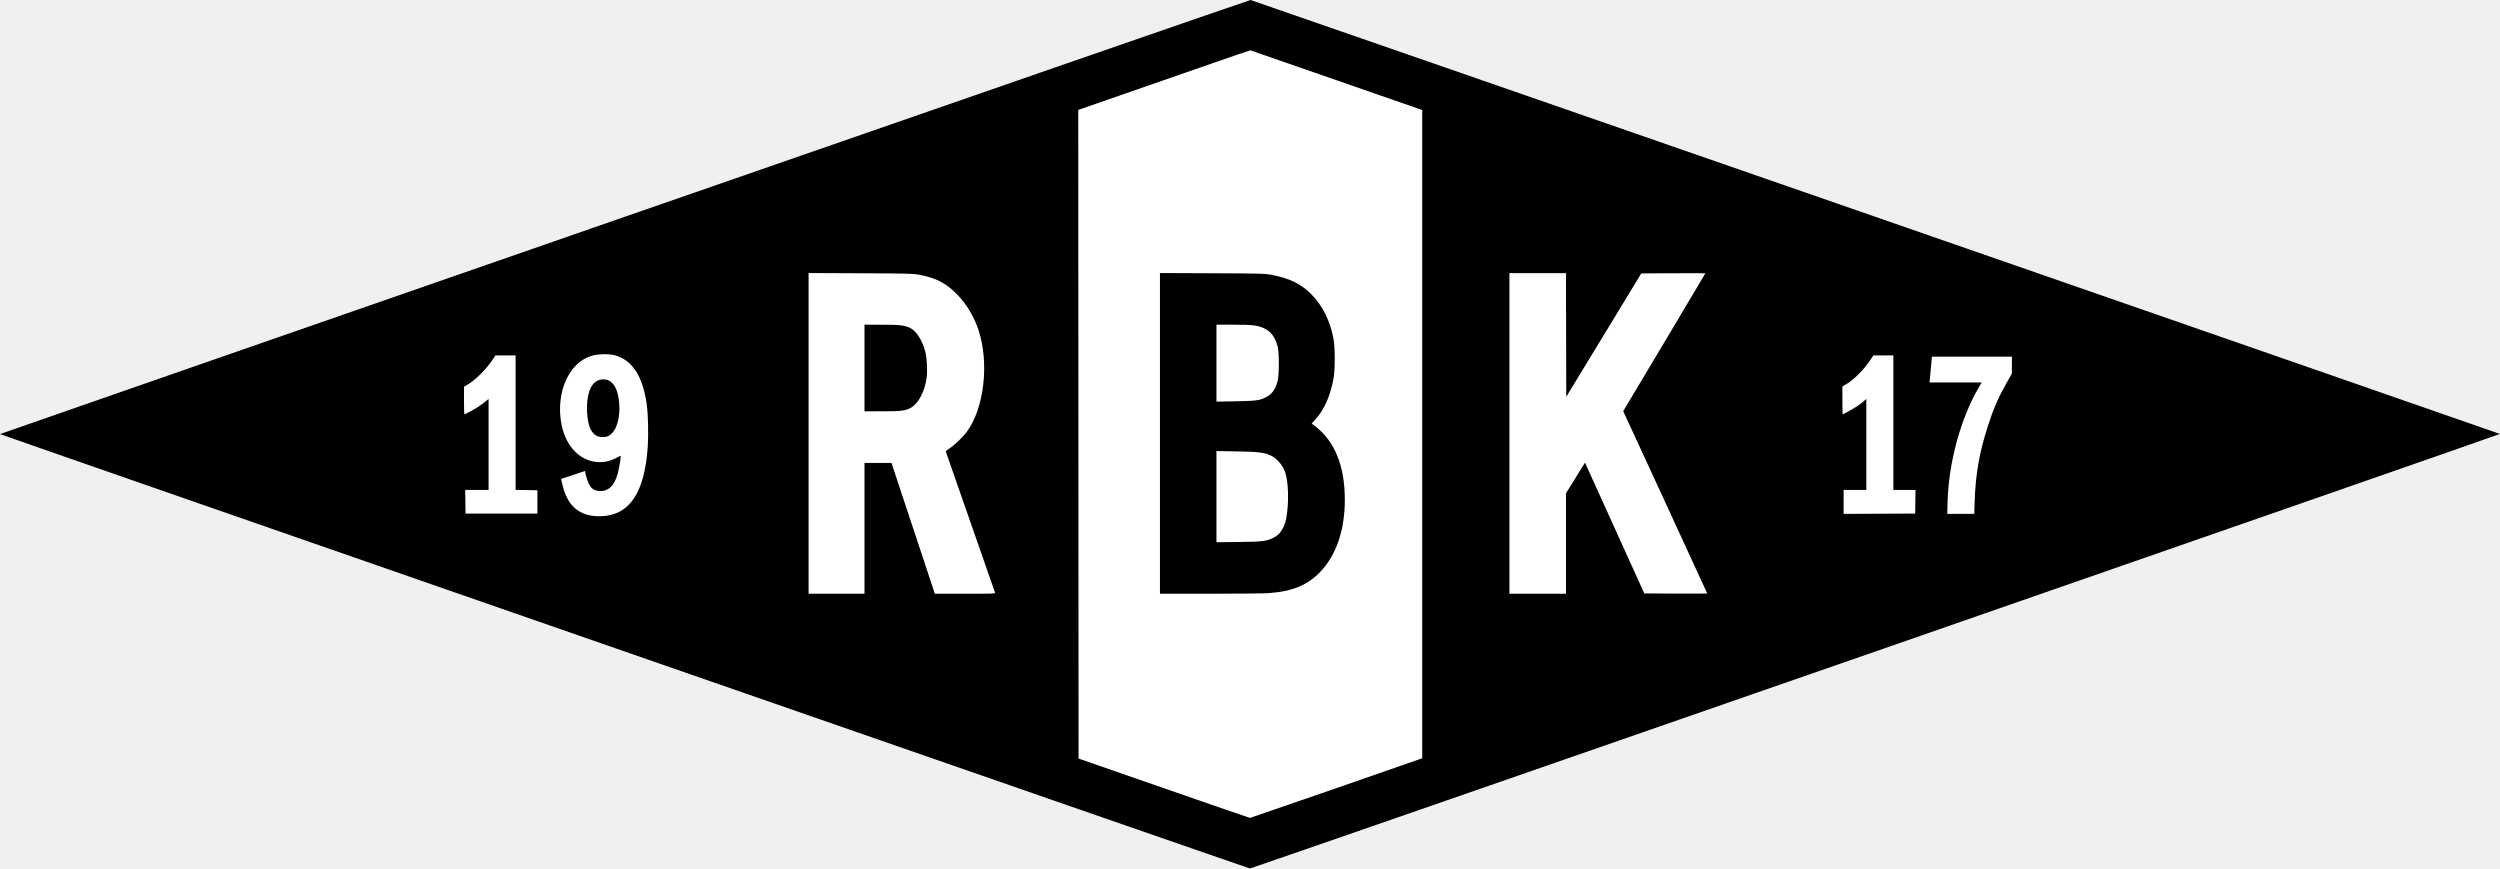
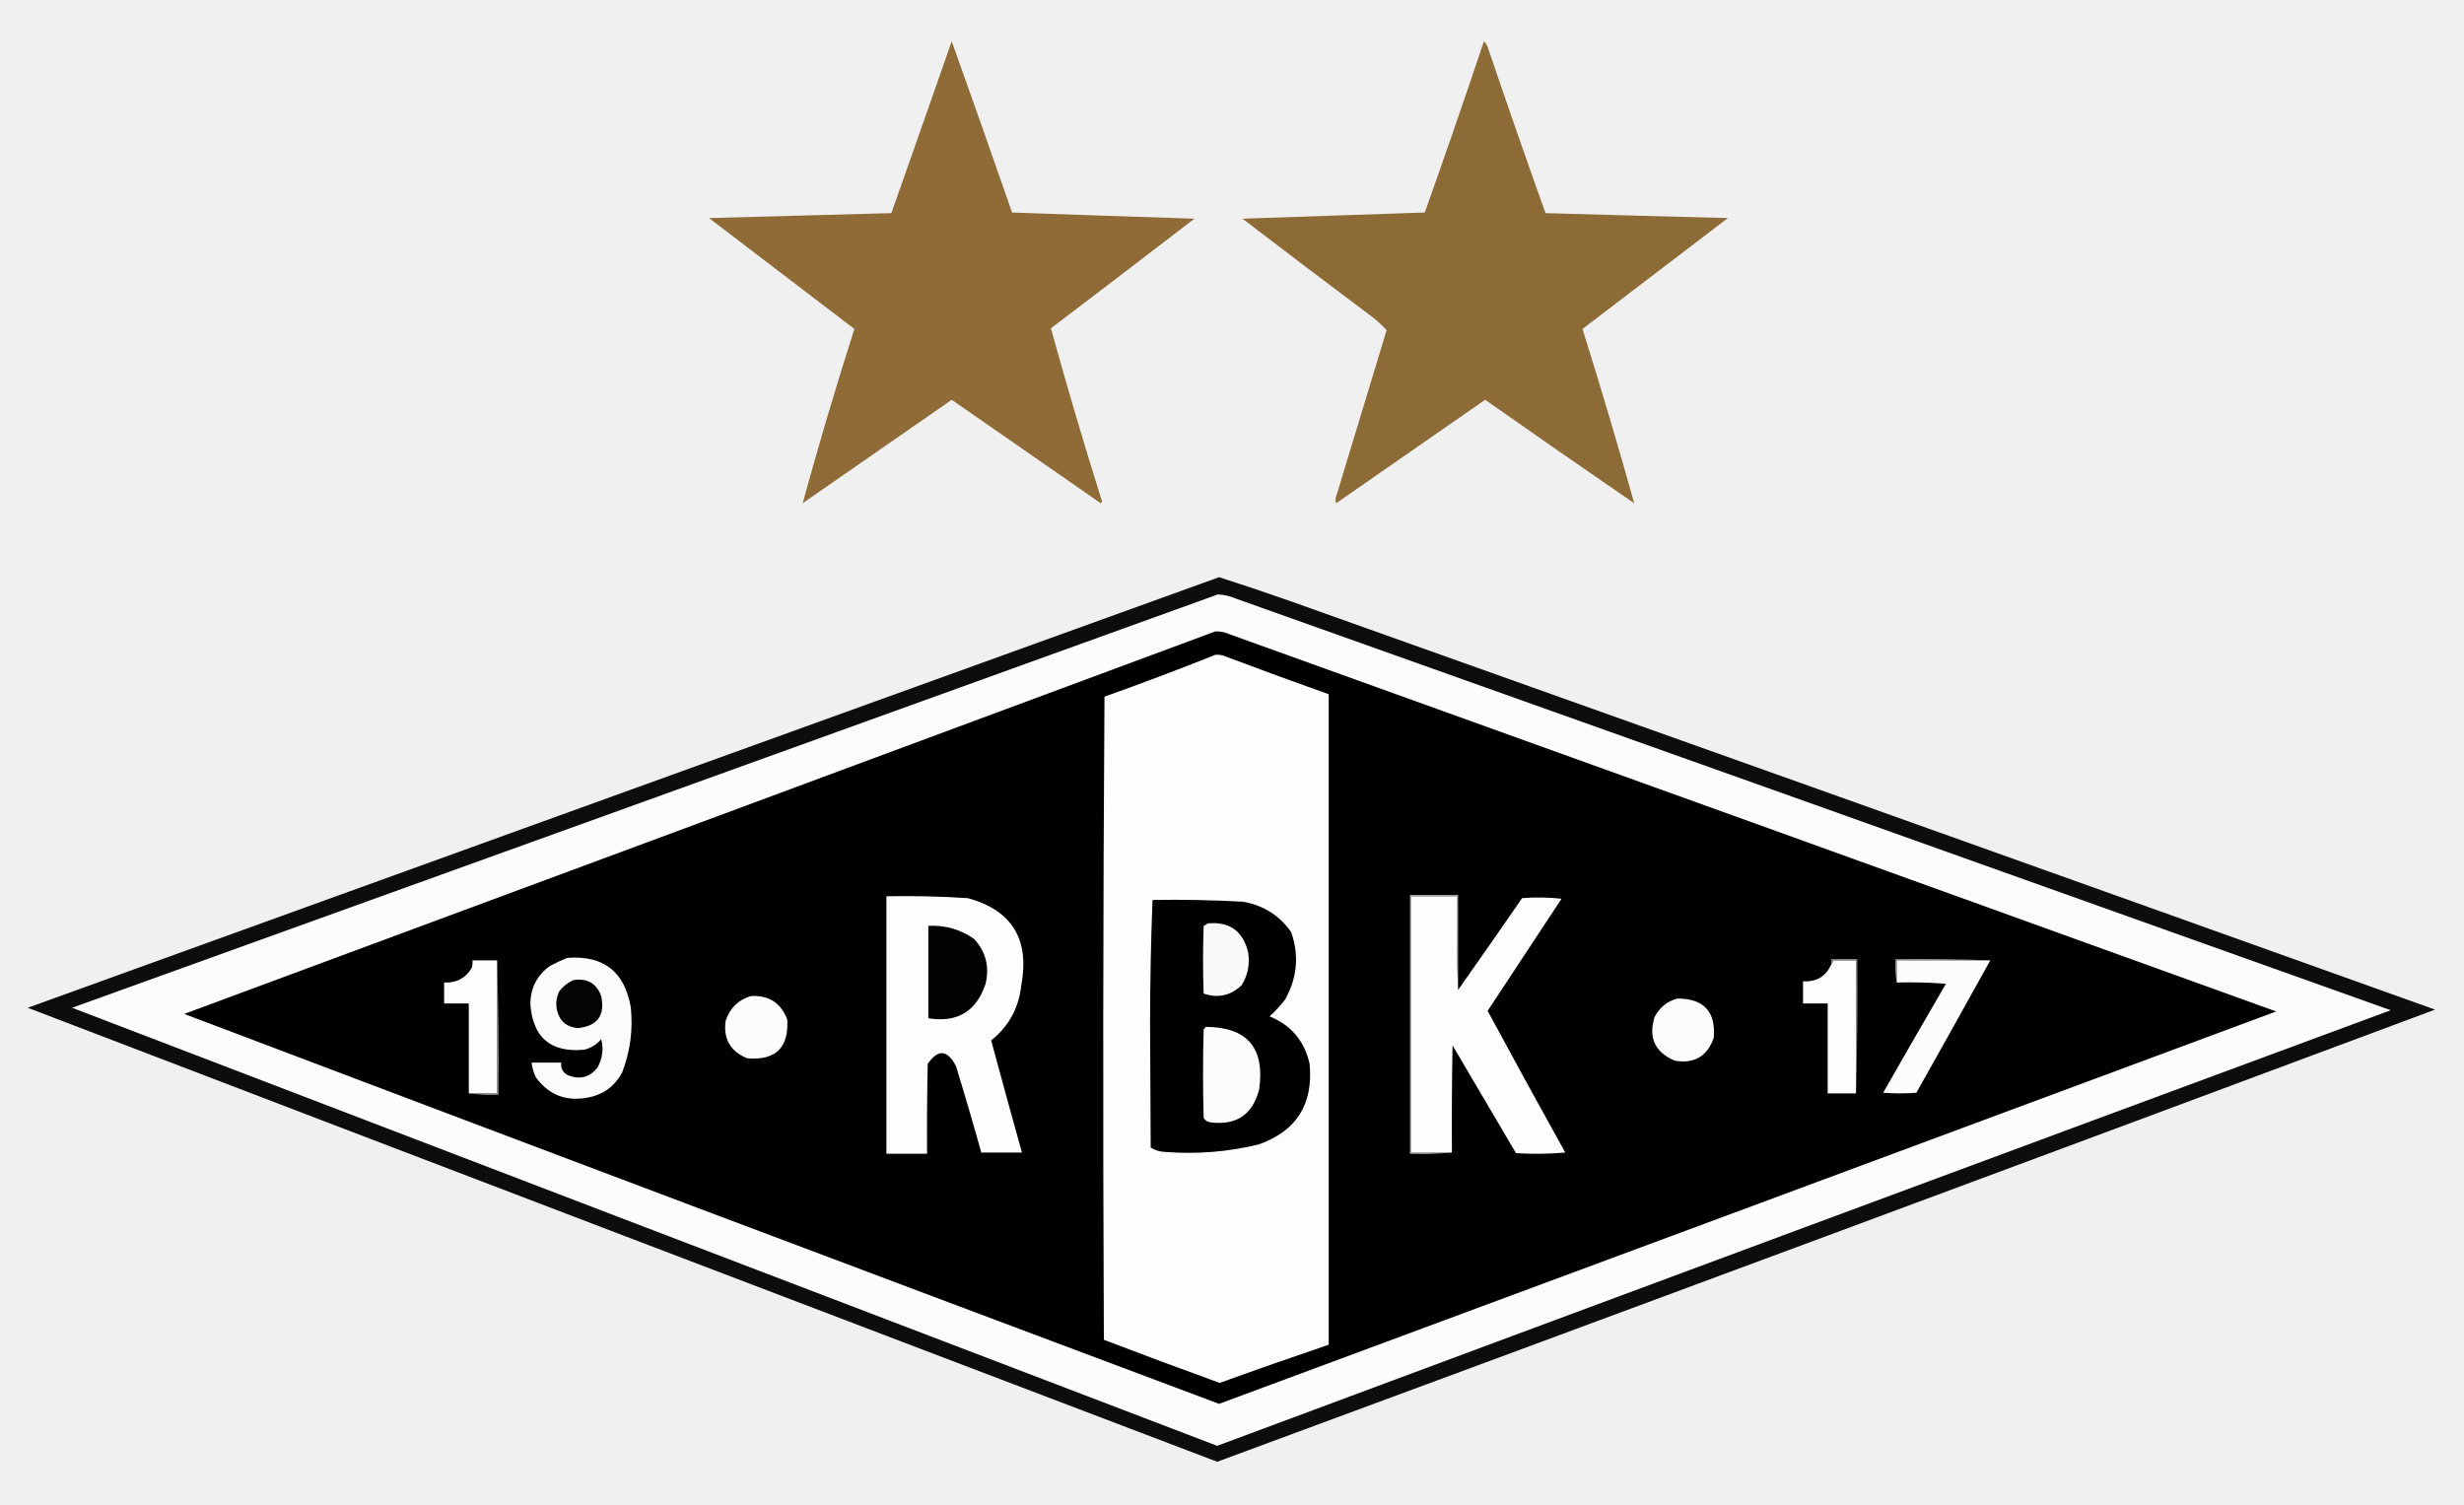
- <svg xmlns="http://www.w3.org/2000/svg" xml:space="preserve" viewBox="205.65 71.32 4070.08 1413.93" version="1.1" id="svg1">
-   <defs id="defs1" data-source="https://football-logos.cc" />
-   <path d="M 783.778,2970.24 C 781.817,2968.22 8531.2,274.913 8539.57,274.714 c 9.66,-0.238 7760.43,2694.136 7756.53,2696.356 -6.9,3.94 -7744.27,2691.15 -7752.83,2692.58" style="fill:#ffffff;fill-opacity:1;fill-rule:evenodd;stroke:none" transform="matrix(0.26238,0,0,-0.26238,0,1557.333)" id="path2" data-source="https://football-logos.cc" />
-   <path d="M 4660.76,4318.65 C 2529.56,3578.2 784.931,2971.41 783.778,2970.24 781.817,2968.22 8531.2,274.913 8539.57,274.714 c 9.66,-0.238 7760.43,2694.136 7756.53,2696.356 -6.9,3.94 -7744.27,2691.15 -7752.83,2692.58 -4.19,0.71 -1751.32,-604.53 -3882.51,-1345 m 3640.49,950.53 a 828459,828459 0 0 0 -532.63,-185.21 l -294.42,-102.25 0.95,-2012.41 0.95,-2012.433 529.77,-184.136 c 291.39,-101.274 531.54,-184.174 533.67,-184.229 3.39,-0.101 989.35,341.209 1047.07,362.451 l 21.92,8.08 V 4980.94 l -532.03,184.85 c -292.62,101.66 -533.17,185.17 -534.54,185.59 -1.37,0.42 -109.7,-36.59 -240.71,-82.2 M 5801.03,2974.51 v -994.97 h 346.83 v 811.81 h 167.44 l 134.49,-405.87 134.47,-405.84 188.12,-0.06 c 177.6,-0.04 187.97,0.33 185.54,6.63 -1.41,3.67 -70.43,201.32 -153.34,439.25 -82.94,237.91 -151.42,434.29 -152.2,436.4 -0.77,2.08 9.15,10.6 22.06,18.9 30.25,19.47 81.86,68.38 106.16,100.64 109.83,145.66 142.84,429.86 73.96,636.58 -27.85,83.64 -74.94,161.01 -135,221.81 -66.86,67.72 -127.26,98.8 -230.59,118.63 -40.15,7.7 -55.4,8.1 -364.93,9.55 l -323.01,1.49 z m 2180.07,-0.02 V 1979.54 H 8295 c 176.53,0 335.38,1.69 363.02,3.85 147.79,11.57 238.41,49.17 317.72,131.79 99.27,103.4 152.45,259.09 152.54,446.68 0.11,209.32 -61.73,362.96 -183.95,457.05 l -21.99,16.94 23.9,25.9 c 53.51,58.03 92.18,145.6 111.99,253.65 9.89,53.93 9.93,189.69 0.06,243.93 -20.34,111.88 -67.67,207.51 -137.7,278.34 -65.35,66.1 -138.48,100.92 -257.26,122.46 -31.98,5.82 -73.89,6.73 -359.22,7.94 l -323.01,1.37 z m 2168.6,-0.2 v -994.75 h 350.7 v 623.19 l 59,95.08 59,95.09 15.6,-34.13 c 8.5,-18.75 91.3,-201.34 184,-405.72 l 168.4,-371.61 195.3,-0.99 c 107.4,-0.54 195.3,-0.26 195.3,0.64 0,0.89 -117.3,255.75 -260.7,566.37 l -260.6,564.73 52.5,88.26 c 28.9,48.55 143.6,240.73 254.9,427.06 111.4,186.34 202.4,339.43 202.4,340.2 0,0.76 -89.5,0.96 -198.9,0.42 l -198.9,-0.99 -232.7,-382.74 -232.7,-382.74 -2,767.38 h -350.6 z m -4001.84,405.9 V 3111.5 l 109.57,0.06 c 118.28,0.05 140.25,2.64 175.88,20.68 46.75,23.7 87.44,99.08 99.77,184.81 6.34,43.99 2.5,122.4 -8,164.14 -17.69,70.34 -57.21,131.4 -96.21,148.65 -36.11,15.98 -63.25,18.92 -175.25,18.99 l -105.76,0.06 z m 2183.88,30.02 v -238.67 l 117.2,2.09 c 129.88,2.3 153.4,5.52 192.17,26.18 36.47,19.44 57.87,50.08 70.69,101.26 9.29,37.06 9.27,174.65 -0.04,211.8 -14.15,56.52 -41.62,93.58 -84.11,113.45 -40.51,18.98 -70.73,22.57 -189.51,22.57 h -106.4 z m -3867.64,48.04 c -79.45,-20.8 -140.94,-81.15 -176.68,-173.34 -47.22,-121.82 -35.17,-280.35 28.83,-379.16 66.74,-103.05 184.73,-138.32 286.9,-85.76 l 31.62,16.28 v -10.07 c 0,-13.14 -9.64,-67.67 -17.19,-97.32 -19.87,-78.07 -59.29,-116.33 -115.21,-111.84 -33.45,2.68 -50.24,14.37 -65.35,45.52 -6.39,13.18 -14.35,36.24 -17.69,51.23 l -6.05,27.28 -73.95,-24.7 -73.94,-24.67 2.29,-12.11 c 1.27,-6.67 6.37,-26.7 11.37,-44.51 34.5,-123.09 114.45,-180.83 241.22,-174.22 171.45,8.93 262.61,146.91 282.48,427.68 5.52,77.89 2.72,202.95 -5.96,264.88 -24.91,178.1 -90.93,278.41 -201.88,306.73 -32.14,8.2 -95.78,7.29 -130.81,-1.9 m -619.42,-19.93 c -42.82,-66.74 -113.67,-136.57 -169.98,-167.52 l -11.81,-6.49 v -85.94 c 0,-47.26 0.91,-85.93 2.02,-85.93 3.91,0 48.1,23.29 73.39,38.69 14.07,8.56 37.18,24.87 51.31,36.25 l 25.73,20.66 v -564.39 h -144.99 l 2.07,-146.74 h 445.92 v 144.83 l -67.65,1.04 -67.65,1.05 v 834.5 H 3857.5 Z m 8543.42,-9.53 c -40.4,-60.47 -103.5,-123.49 -150.6,-150.47 l -21.8,-12.46 -0.1,-86.71 c -0.1,-47.7 0.6,-86.71 1.6,-86.71 3.7,0 70.1,37.3 90.3,50.72 11.7,7.8 29.3,21.16 39,29.69 l 17.6,15.51 v -564.71 h -141 v -148.7 l 222,0.97 222,0.99 1.1,73.37 1,73.37 h -137.4 v 834.68 h -123.9 z m 382.2,13.34 c -1,-4.73 -3.6,-33.45 -5.9,-63.84 -2.3,-30.39 -5.1,-62.57 -6.4,-71.46 l -2.2,-16.2 h 324.5 l -17.1,-28.92 c -112.3,-189.93 -187.6,-463.57 -194.8,-707.61 l -2.3,-79.09 h 167.7 l 2.6,80.99 c 5.4,165.57 28.9,298.87 81.3,462.12 37.2,115.41 64.5,177.8 122.6,280.09 l 27.1,47.6 v 104.89 h -495.3 z m -8279.48,-140.5 c -45.38,-22.48 -68.65,-91.77 -64.48,-192.04 4.37,-104.85 36.39,-158.17 94.97,-158.17 27.55,0 42.71,6.29 60.85,25.29 38.75,40.5 54.78,130.98 39.11,221 -12.86,73.9 -44.84,111.98 -94.01,111.98 -12.85,0 -26.06,-2.94 -36.44,-8.06 M 8331.74,2581.9 v -282.87 l 138.16,1.71 c 151.26,1.84 167.92,3.87 215.12,26.13 27.28,12.84 45.94,32.63 62.41,66.2 14.85,30.23 21.76,64.49 26.52,131.49 5.96,83.69 -1.52,172.48 -18.1,214.82 -16.62,42.44 -51.47,81.51 -87.54,98.14 -40.4,18.62 -77.4,22.98 -213.66,25.23 l -122.91,2.02 z" style="display:inline;fill:#000000;fill-opacity:1;fill-rule:evenodd;stroke:none" transform="matrix(0.26238,0,0,-0.26238,0,1557.333)" id="path1" data-source="https://football-logos.cc" />
+ <svg xmlns="http://www.w3.org/2000/svg" version="1.1" width="2000px" height="1221px" style="shape-rendering:geometricPrecision; text-rendering:geometricPrecision; image-rendering:optimizeQuality; fill-rule:evenodd; clip-rule:evenodd">
+   <g>
+     <path style="opacity:0.992" fill="#8d6a35" d="M 772.5,33.5 C 789,79.66 805.333,125.993 821.5,172.5C 870.828,174.25 920.161,175.917 969.5,177.5C 930.757,207.288 891.923,236.955 853,266.5C 865.991,313.483 879.824,360.317 894.5,407C 894.167,407.5 893.833,408 893.5,408.5C 853.167,380.5 812.833,352.5 772.5,324.5C 732.167,352.5 691.833,380.5 651.5,408.5C 664.447,361.254 678.447,314.087 693.5,267C 654.167,237 614.833,207 575.5,177C 624.835,175.694 674.168,174.361 723.5,173C 739.936,126.526 756.269,80.026 772.5,33.5 Z" />
+   </g>
+   <g>
+     <path style="opacity:0.993" fill="#8d6a35" d="M 1204.5,33.5 C 1206.12,35.121 1207.28,37.121 1208,39.5C 1223.11,84.167 1238.61,128.667 1254.5,173C 1303.83,174.417 1353.16,175.75 1402.5,177C 1363.17,207 1323.83,237 1284.5,267C 1299.31,314.246 1313.31,361.412 1326.5,408.5C 1285.99,380.747 1245.66,352.747 1205.5,324.5C 1165.17,352.5 1124.83,380.5 1084.5,408.5C 1083.79,406.234 1083.96,403.901 1085,401.5C 1098.5,357 1112,312.5 1125.5,268C 1121.86,264.034 1117.86,260.368 1113.5,257C 1078.36,230.692 1043.36,204.192 1008.5,177.5C 1057.84,175.861 1107.17,174.194 1156.5,172.5C 1172.91,126.281 1188.91,79.948 1204.5,33.5 Z" />
+   </g>
+   <g>
+     <path style="opacity:0.95" fill="#020202" d="M 989.5,468.5 C 1008.89,474.686 1028.23,481.186 1047.5,488C 1357.31,598.215 1666.98,708.715 1976.5,819.5C 1647.19,942.326 1317.69,1064.66 988,1186.5C 666.024,1064.06 344.191,941.23 22.5,818C 344.86,701.382 667.194,584.882 989.5,468.5 Z" />
+   </g>
+   <g>
+     <path style="opacity:1" fill="#fcfcfc" d="M 988.5,482.5 C 993.698,482.731 998.698,483.897 1003.5,486C 1315.95,597.15 1628.29,708.483 1940.5,820C 1623.36,937.27 1306.36,1054.94 989.5,1173C 988.5,1173.67 987.5,1173.67 986.5,1173C 677.055,1054.85 367.722,936.52 58.5,818C 368.636,706.235 678.636,594.402 988.5,482.5 Z" />
+   </g>
+   <g>
+     <path style="opacity:1" fill="#000000" d="M 986.5,512.5 C 990.687,512.395 994.687,513.228 998.5,515C 1281.58,616.803 1564.58,718.803 1847.5,821C 1561.53,927.267 1275.53,1033.43 989.5,1139.5C 709.278,1034.48 429.278,928.983 149.5,823C 428.637,719.569 707.637,616.069 986.5,512.5 Z" />
+   </g>
+   <g>
+     <path style="opacity:1" fill="#fdfdfd" d="M 986.5,531.5 C 988.527,531.338 990.527,531.505 992.5,532C 1021.09,542.806 1049.75,553.306 1078.5,563.5C 1078.5,739.5 1078.5,915.5 1078.5,1091.5C 1048.92,1101.53 1019.42,1111.86 990,1122.5C 958.542,1111.1 927.209,1099.44 896,1087.5C 895.167,913.499 895.333,739.499 896.5,565.5C 926.808,554.667 956.808,543.333 986.5,531.5 Z" />
+   </g>
+   <g>
+     <path style="opacity:1" fill="#b7b7b7" d="M 1183.5,803.5 C 1182.5,778.908 1182.17,753.575 1182.5,727.5C 1170.17,727.5 1157.83,727.5 1145.5,727.5C 1145.5,796.833 1145.5,866.167 1145.5,935.5C 1156.5,935.5 1167.5,935.5 1178.5,935.5C 1167.35,936.495 1156.01,936.828 1144.5,936.5C 1144.5,866.5 1144.5,796.5 1144.5,726.5C 1157.5,726.5 1170.5,726.5 1183.5,726.5C 1183.5,752.167 1183.5,777.833 1183.5,803.5 Z" />
+   </g>
+   <g>
+     <path style="opacity:1" fill="#fdfdfd" d="M 1183.5,803.5 C 1200.93,778.82 1218.27,753.987 1235.5,729C 1246.18,728.168 1256.85,728.334 1267.5,729.5C 1247.5,759.833 1227.5,790.167 1207.5,820.5C 1228.25,858.994 1249.25,897.327 1270.5,935.5C 1257.18,936.666 1243.85,936.833 1230.5,936C 1213.33,906.833 1196.17,877.667 1179,848.5C 1178.5,877.498 1178.33,906.498 1178.5,935.5C 1167.5,935.5 1156.5,935.5 1145.5,935.5C 1145.5,866.167 1145.5,796.833 1145.5,727.5C 1157.83,727.5 1170.17,727.5 1182.5,727.5C 1182.17,753.575 1182.5,778.908 1183.5,803.5 Z" />
+   </g>
+   <g>
+     <path style="opacity:1" fill="#fdfdfd" d="M 719.5,727.5 C 741.535,727.08 763.535,727.58 785.5,729C 821.378,738.869 835.878,762.369 829,799.5C 827.055,818.068 818.889,833.068 804.5,844.5C 812.711,874.903 821.045,905.236 829.5,935.5C 818.5,935.5 807.5,935.5 796.5,935.5C 789.986,912.118 783.153,888.785 776,865.5C 769.116,852.005 761.449,851.339 753,863.5C 752.5,887.831 752.333,912.164 752.5,936.5C 741.5,936.5 730.5,936.5 719.5,936.5C 719.5,866.833 719.5,797.167 719.5,727.5 Z" />
+   </g>
+   <g>
+     <path style="opacity:1" fill="#010101" d="M 935.5,730.5 C 960.205,730.059 984.871,730.559 1009.5,732C 1025.78,735.039 1038.61,743.206 1048,756.5C 1054.63,775.462 1052.96,793.795 1043,811.5C 1039.2,816.301 1035.03,820.801 1030.5,825C 1047.99,832.124 1058.83,844.957 1063,863.5C 1066.12,896.33 1052.29,918.163 1021.5,929C 996.517,935.027 971.184,937.027 945.5,935C 941.339,934.835 937.506,933.668 934,931.5C 933.833,898.167 933.667,864.833 933.5,831.5C 933.507,797.621 934.173,763.954 935.5,730.5 Z" />
+   </g>
+   <g>
+     <path style="opacity:1" fill="#f9f9f9" d="M 980.5,749.5 C 997.859,747.931 1008.69,755.597 1013,772.5C 1014.67,782.129 1013,791.129 1008,799.5C 999.107,808.14 988.773,810.473 977,806.5C 976.333,788.167 976.333,769.833 977,751.5C 978.302,750.915 979.469,750.249 980.5,749.5 Z" />
+   </g>
+   <g>
+     <path style="opacity:1" fill="#020202" d="M 753.5,751.5 C 767.086,750.811 779.419,754.311 790.5,762C 800.115,772.33 803.282,784.497 800,798.5C 792.529,820.991 777.029,830.325 753.5,826.5C 753.5,801.5 753.5,776.5 753.5,751.5 Z" />
+   </g>
+   <g>
+     <path style="opacity:1" fill="#fbfbfb" d="M 460.5,777.5 C 489.786,775.29 506.952,788.624 512,817.5C 513.905,835.735 511.572,853.402 505,870.5C 498.89,881.93 489.39,888.763 476.5,891C 459.117,894.101 445.284,888.601 435,874.5C 433.119,870.693 431.953,866.693 431.5,862.5C 439.5,862.5 447.5,862.5 455.5,862.5C 455.043,867.421 457.043,870.921 461.5,873C 471.027,876.486 478.86,874.319 485,866.5C 489.058,859.078 490.058,851.412 488,843.5C 484.395,847.721 479.895,850.554 474.5,852C 447.103,854.652 432.436,842.318 430.5,815C 430.559,801.88 435.893,791.547 446.5,784C 451.147,781.506 455.814,779.339 460.5,777.5 Z" />
+   </g>
+   <g>
+     <path style="opacity:1" fill="#929292" d="M 1615.5,779.5 C 1590.17,779.5 1564.83,779.5 1539.5,779.5C 1539.5,785.5 1539.5,791.5 1539.5,797.5C 1538.51,791.355 1538.18,785.022 1538.5,778.5C 1564.34,778.169 1590.01,778.502 1615.5,779.5 Z" />
+   </g>
+   <g>
+     <path style="opacity:1" fill="#fdfdfd" d="M 403.5,779.5 C 403.5,815.5 403.5,851.5 403.5,887.5C 395.833,887.5 388.167,887.5 380.5,887.5C 380.5,863.167 380.5,838.833 380.5,814.5C 373.833,814.5 367.167,814.5 360.5,814.5C 360.5,808.833 360.5,803.167 360.5,797.5C 370.488,797.982 377.988,793.982 383,785.5C 383.495,783.527 383.662,781.527 383.5,779.5C 390.167,779.5 396.833,779.5 403.5,779.5 Z" />
+   </g>
+   <g>
+     <path style="opacity:1" fill="#acacac" d="M 403.5,779.5 C 404.498,815.663 404.832,851.996 404.5,888.5C 396.316,888.826 388.316,888.492 380.5,887.5C 388.167,887.5 395.833,887.5 403.5,887.5C 403.5,851.5 403.5,815.5 403.5,779.5 Z" />
+   </g>
+   <g>
+     <path style="opacity:1" fill="#fdfdfd" d="M 1506.5,887.5 C 1498.83,887.5 1491.17,887.5 1483.5,887.5C 1483.5,863.167 1483.5,838.833 1483.5,814.5C 1476.83,814.5 1470.17,814.5 1463.5,814.5C 1463.5,808.5 1463.5,802.5 1463.5,796.5C 1474.57,797.142 1482.24,792.475 1486.5,782.5C 1487.4,781.791 1487.74,780.791 1487.5,779.5C 1493.83,779.5 1500.17,779.5 1506.5,779.5C 1506.5,815.5 1506.5,851.5 1506.5,887.5 Z" />
+   </g>
+   <g>
+     <path style="opacity:1" fill="#9a9a9a" d="M 1506.5,887.5 C 1506.5,851.5 1506.5,815.5 1506.5,779.5C 1500.17,779.5 1493.83,779.5 1487.5,779.5C 1487.74,780.791 1487.4,781.791 1486.5,782.5C 1486.5,781.167 1486.5,779.833 1486.5,778.5C 1493.5,778.5 1500.5,778.5 1507.5,778.5C 1507.83,815.004 1507.5,851.337 1506.5,887.5 Z" />
+   </g>
+   <g>
+     <path style="opacity:1" fill="#fcfcfc" d="M 1615.5,779.5 C 1595.64,815.387 1575.64,851.22 1555.5,887C 1546.5,887.667 1537.5,887.667 1528.5,887C 1545.37,857.418 1562.37,827.918 1579.5,798.5C 1566.18,797.501 1552.85,797.167 1539.5,797.5C 1539.5,791.5 1539.5,785.5 1539.5,779.5C 1564.83,779.5 1590.17,779.5 1615.5,779.5 Z" />
+   </g>
+   <g>
+     <path style="opacity:1" fill="#040404" d="M 465.5,795.5 C 476.679,793.83 484.179,798.163 488,808.5C 491.234,824.256 484.901,832.922 469,834.5C 459.662,833.664 453.996,828.664 452,819.5C 451.023,814.266 451.69,809.266 454,804.5C 457.161,800.491 460.994,797.491 465.5,795.5 Z" />
+   </g>
+   <g>
+     <path style="opacity:1" fill="#fcfcfc" d="M 609.5,808.5 C 623.993,807.66 633.826,813.993 639,827.5C 640.353,850.48 629.519,860.98 606.5,859C 592.777,853.389 586.943,843.222 589,828.5C 592.453,818.212 599.286,811.545 609.5,808.5 Z" />
+   </g>
+   <g>
+     <path style="opacity:1" fill="#fbfbfb" d="M 1361.5,810.5 C 1383.03,810.521 1392.86,821.188 1391,842.5C 1385.73,857.418 1375.23,863.584 1359.5,861C 1343.3,854.108 1337.8,842.275 1343,825.5C 1347.05,817.746 1353.21,812.746 1361.5,810.5 Z" />
+   </g>
+   <g>
+     <path style="opacity:1" fill="#fbfbfb" d="M 978.5,833.5 C 1012.44,833.619 1026.94,850.619 1022,884.5C 1016.67,904.807 1003.5,913.64 982.5,911C 980.152,910.654 978.319,909.487 977,907.5C 976.333,883.5 976.333,859.5 977,835.5C 977.717,834.956 978.217,834.289 978.5,833.5 Z" />
+   </g>
</svg>
